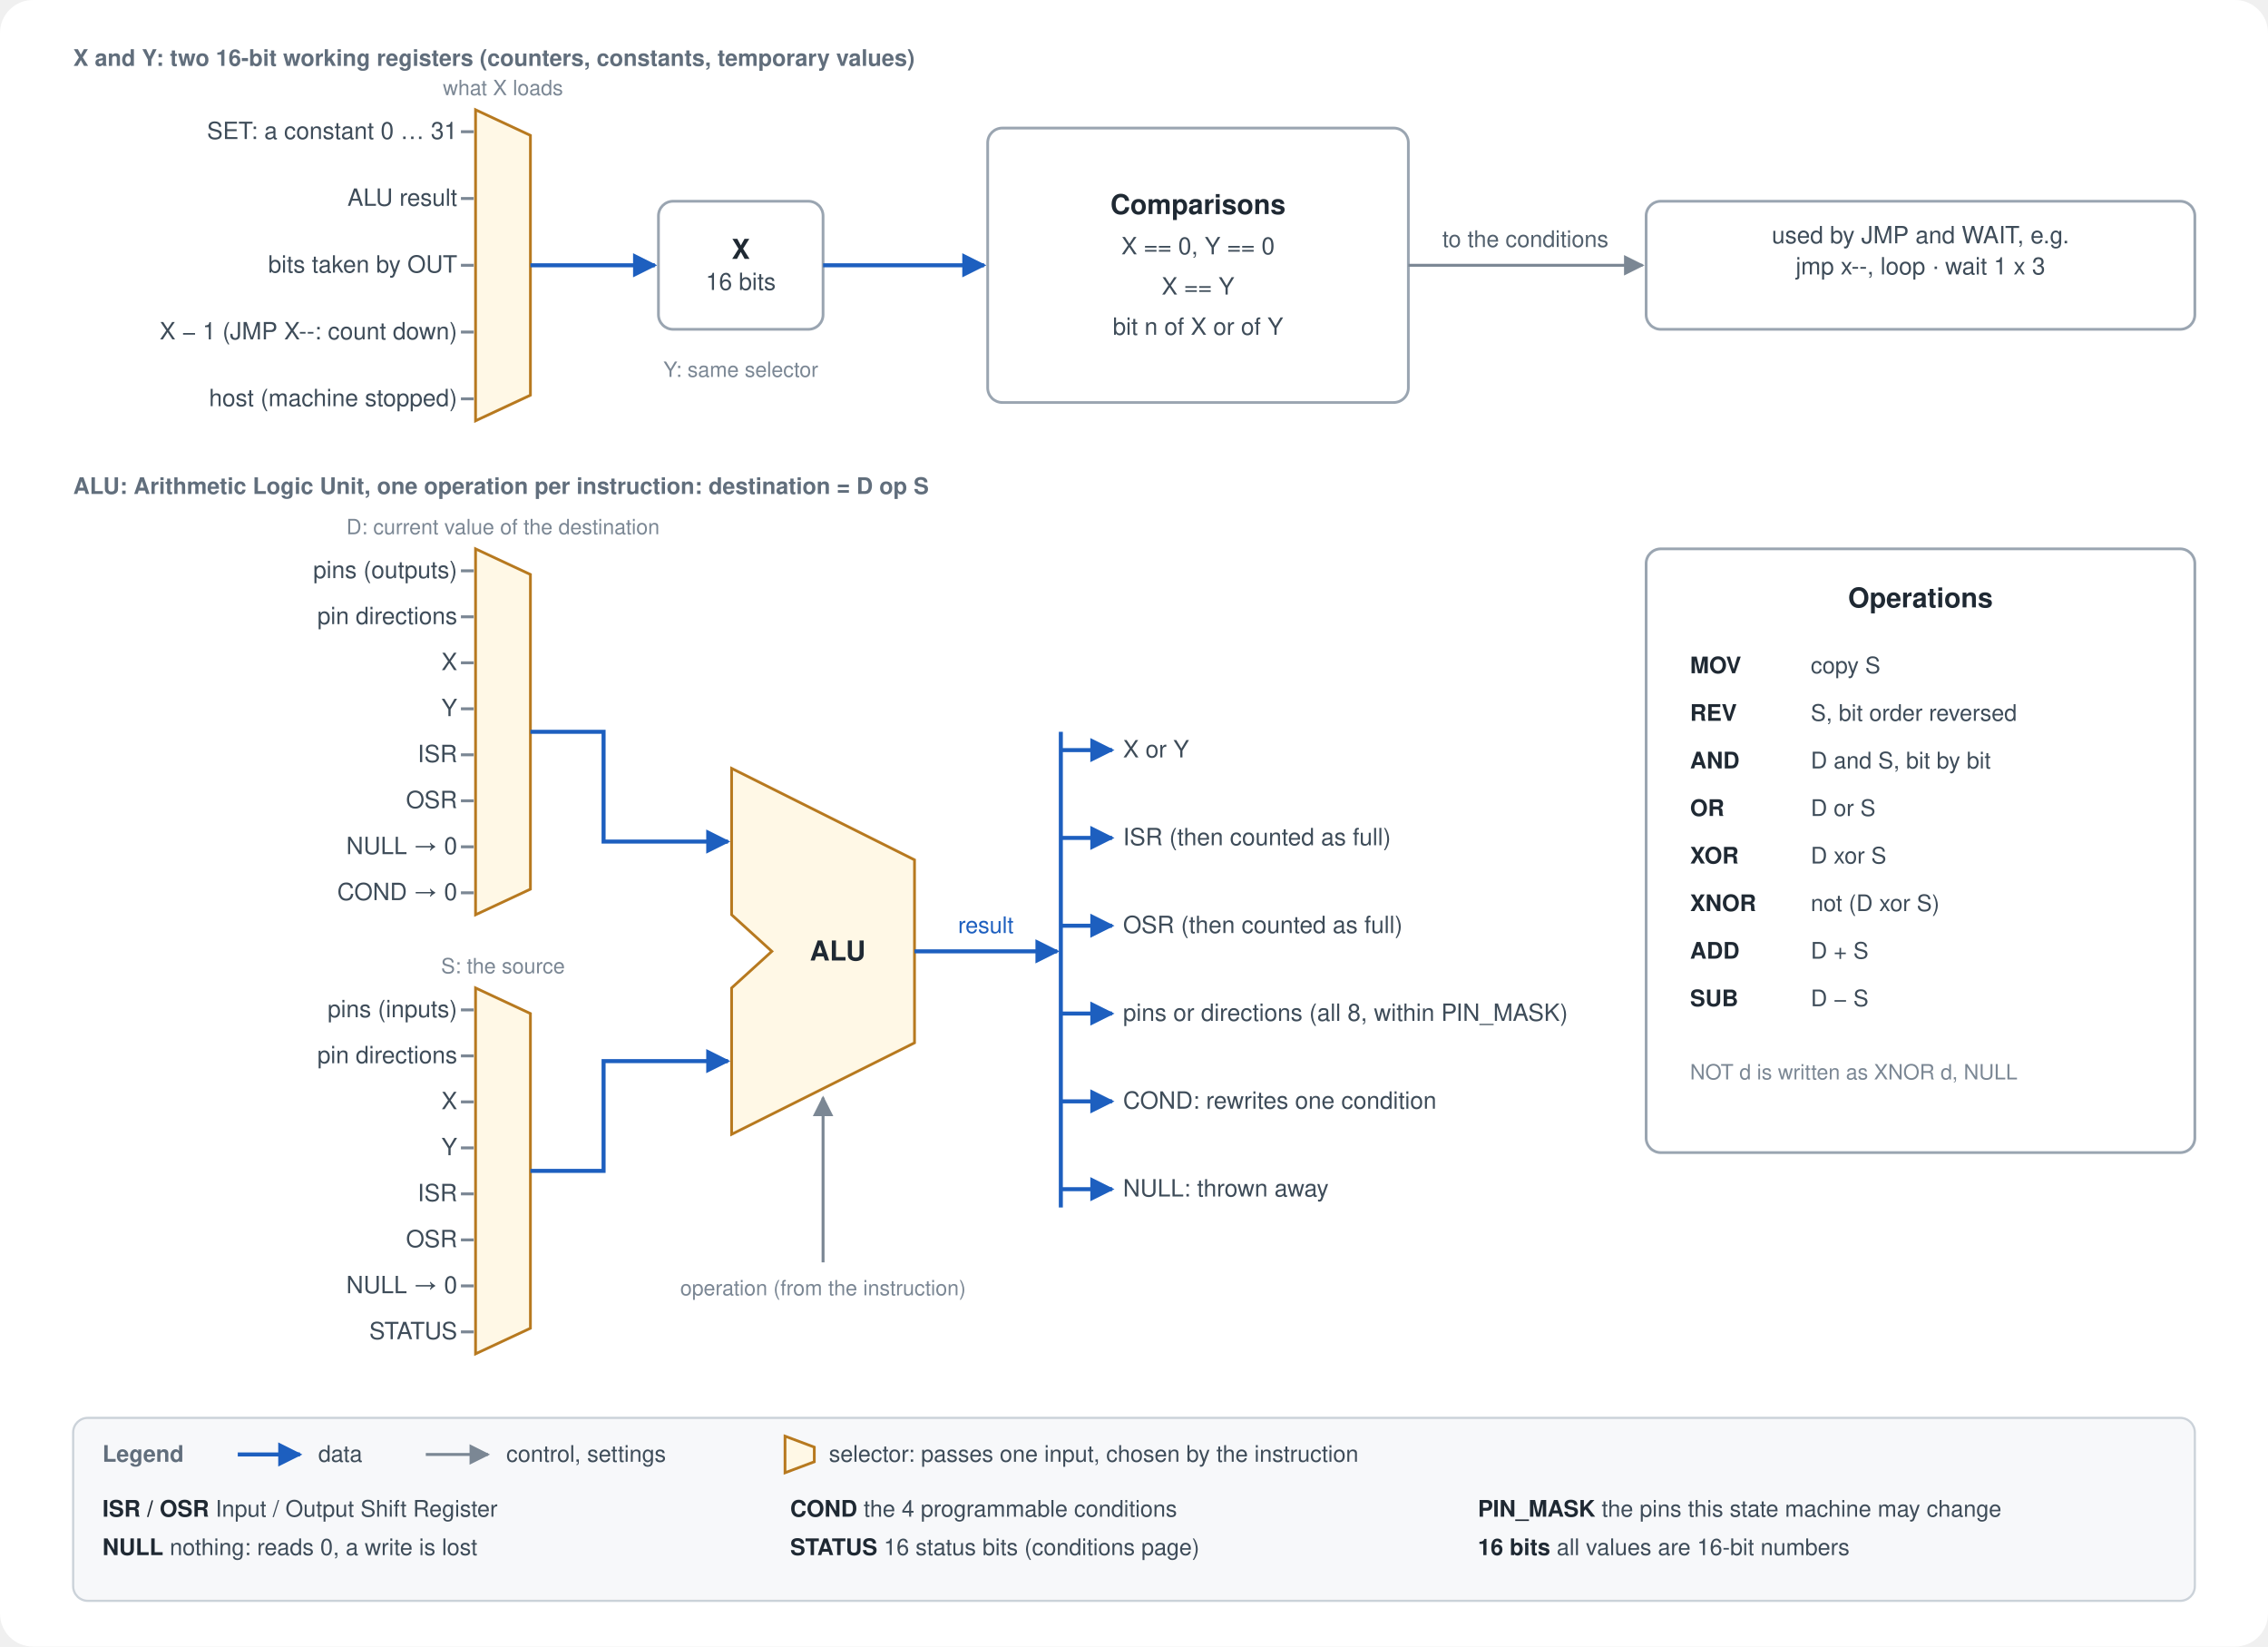
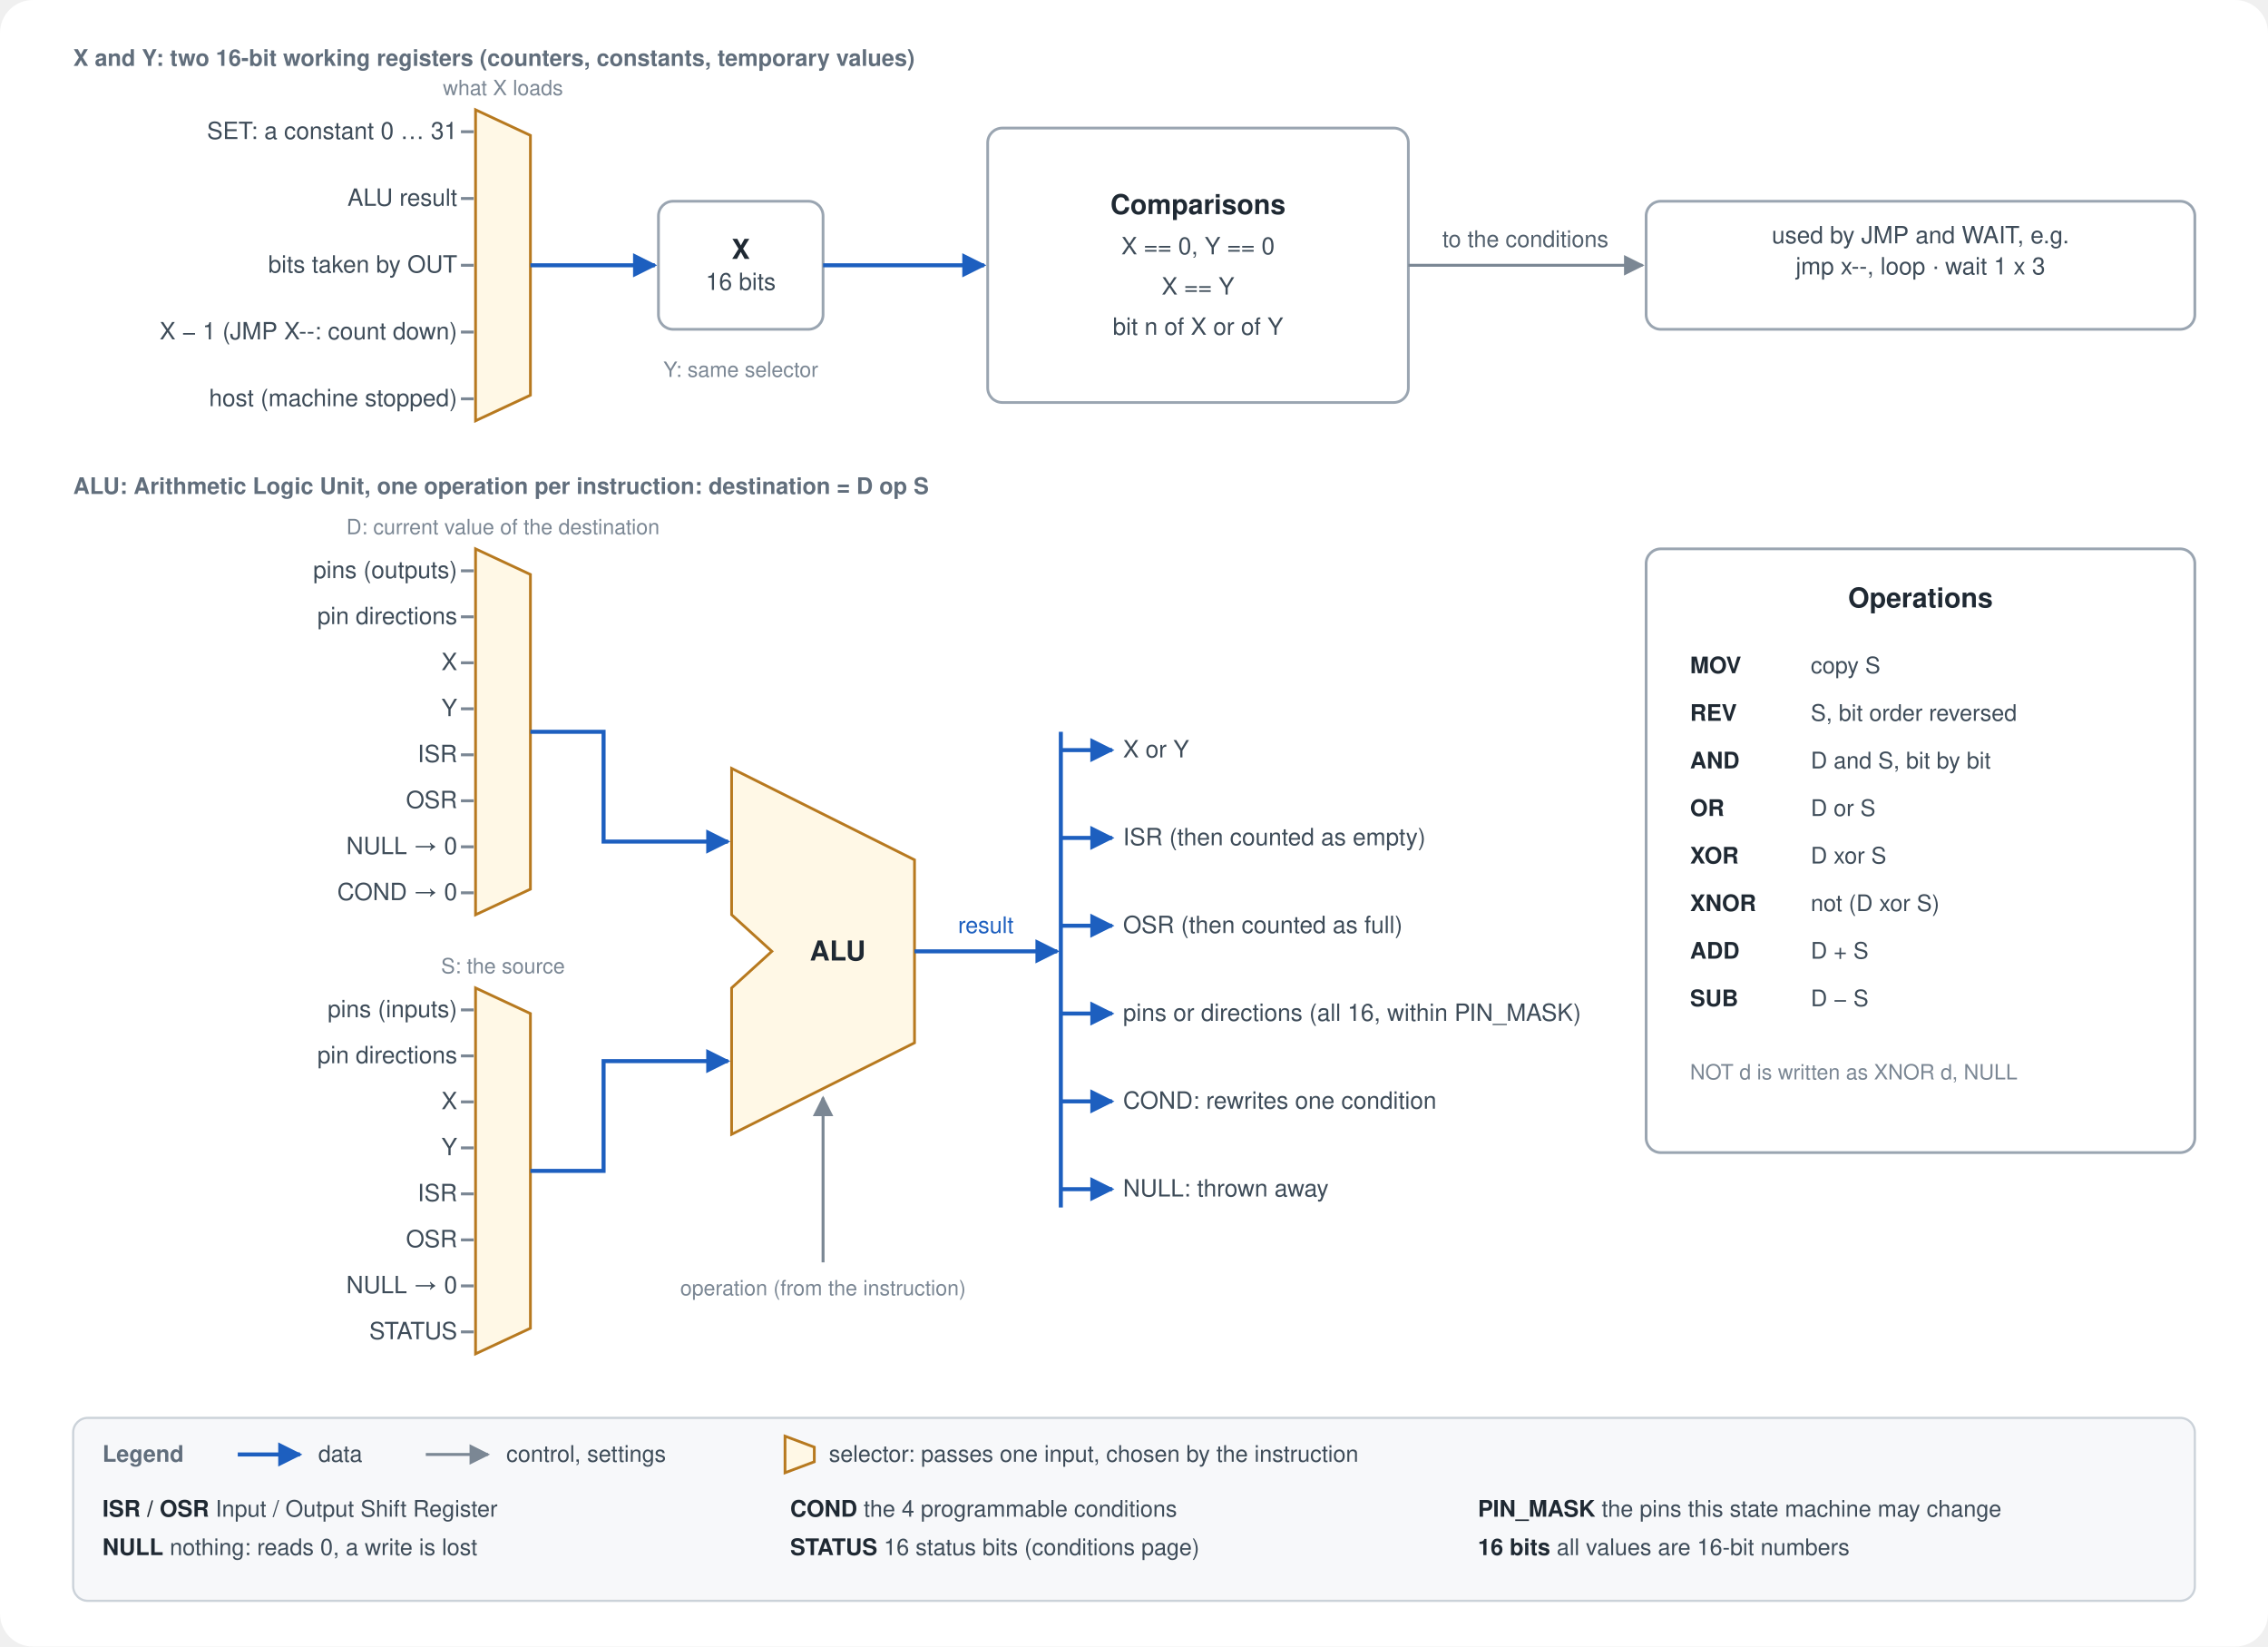
<svg xmlns="http://www.w3.org/2000/svg" viewBox="0 0 1240 900" width="1240" height="900" role="img" aria-labelledby="t d">
  <style>
.bg { fill: #ffffff; }
text { font-family: -apple-system, BlinkMacSystemFont, "Segoe UI", Helvetica, Arial, sans-serif; fill: #1f2933; }
.h { font-size: 15px; font-weight: 700; }
.d { font-size: 13px; fill: #3e4c59; }
.small { font-size: 11.5px; fill: #7b8794; }
.ld { font-size: 12.5px; fill: #1d5fbf; }
.lc { font-size: 12.5px; fill: #52606d; }
.term { font-size: 12.5px; font-weight: 700; fill: #1f2933; }
.def { font-size: 12.5px; fill: #3e4c59; }
.group { font-size: 12.5px; font-weight: 700; fill: #616e7c; }
.chiptitle { font-size: 17px; font-weight: 700; }
.smtitle { font-size: 15px; font-weight: 700; }
.b { fill: #ffffff; stroke: #9aa5b1; stroke-width: 1.5; }
.bar { fill: #f0f2f5; stroke: #9aa5b1; stroke-width: 1.5; }
.chip { fill: #f7f8fa; stroke: #323f4b; stroke-width: 2.5; }
.sm { fill: #ffffff; stroke: #616e7c; stroke-width: 1.8; }
.core { fill: #f7f8fa; stroke: #cbd2d9; stroke-width: 1.2; stroke-dasharray: 5 4; }
.q { fill: #e8f0fc; stroke: #1d5fbf; stroke-width: 1.5; }
.pau { fill: #eef7f0; stroke: #2f8a4c; stroke-width: 1.5; }
.sel { fill: #fff8e6; stroke: #b7791f; stroke-width: 1.5; }
.legend { fill: #f7f8fa; stroke: #cbd2d9; stroke-width: 1.2; }
.data { fill: none; stroke: #1d5fbf; stroke-width: 2.2; }
.ctl { fill: none; stroke: #7b8794; stroke-width: 1.6; }
.dash { fill: none; stroke: #1d5fbf; stroke-width: 1.8; stroke-dasharray: 6 5; }
.ah-data, .ah-dash { fill: #1d5fbf; }
.ah-ctl { fill: #7b8794; }
.cell { fill: #ffffff; stroke: #b7791f; stroke-width: 1.3; }
</style>
  <defs>
    <marker id="data" viewBox="0 0 10 10" refX="9" refY="5" markerWidth="6" markerHeight="6" orient="auto">
      <path d="M0,0 L10,5 L0,10 z" class="ah-data" />
    </marker>
    <marker id="datas" viewBox="0 0 10 10" refX="1" refY="5" markerWidth="6" markerHeight="6" orient="auto">
      <path d="M10,0 L0,5 L10,10 z" class="ah-data" />
    </marker>
    <marker id="ctl" viewBox="0 0 10 10" refX="9" refY="5" markerWidth="7" markerHeight="7" orient="auto">
      <path d="M0,0 L10,5 L0,10 z" class="ah-ctl" />
    </marker>
    <marker id="ctls" viewBox="0 0 10 10" refX="1" refY="5" markerWidth="7" markerHeight="7" orient="auto">
      <path d="M10,0 L0,5 L10,10 z" class="ah-ctl" />
    </marker>
    <marker id="dash" viewBox="0 0 10 10" refX="9" refY="5" markerWidth="6" markerHeight="6" orient="auto">
      <path d="M0,0 L10,5 L0,10 z" class="ah-dash" />
    </marker>
    <marker id="dashs" viewBox="0 0 10 10" refX="1" refY="5" markerWidth="6" markerHeight="6" orient="auto">
      <path d="M10,0 L0,5 L10,10 z" class="ah-dash" />
    </marker>
  </defs>
  <rect x="0" y="0" width="1240" height="900" rx="18" class="bg" />
  <text x="40" y="36" class="group" text-anchor="start">X and Y: two 16-bit working registers (counters, constants, temporary values)</text>
  <polygon points="260,60 290,74 290,216 260,230" class="sel" />
  <text x="275.0" y="52" class="small" text-anchor="middle">what X loads</text>
  <text x="250" y="76.0" class="d" text-anchor="end">SET: a constant 0 … 31</text>
  <polyline points="252,72.0 259,72.0" class="ctl" />
  <text x="250" y="112.5" class="d" text-anchor="end">ALU result</text>
  <polyline points="252,108.5 259,108.5" class="ctl" />
  <text x="250" y="149.0" class="d" text-anchor="end">bits taken by OUT</text>
  <polyline points="252,145.0 259,145.0" class="ctl" />
  <text x="250" y="185.5" class="d" text-anchor="end">X − 1 (JMP X--: count down)</text>
  <polyline points="252,181.5 259,181.5" class="ctl" />
  <text x="250" y="222.0" class="d" text-anchor="end">host (machine stopped)</text>
  <polyline points="252,218.0 259,218.0" class="ctl" />
  <polyline points="290,145.0 358,145.0" class="data" marker-end="url(#data)" />
  <rect x="360" y="110" width="90" height="70" rx="8" class="b" />
  <text x="405.0" y="141.5" class="h" text-anchor="middle">X</text>
  <text x="405.0" y="158.5" class="d" text-anchor="middle">16 bits</text>
  <text x="405" y="206" class="small" text-anchor="middle">Y: same selector</text>
  <polyline points="450,145 538,145" class="data" marker-end="url(#data)" />
  <rect x="540" y="70" width="230" height="150" rx="8" class="b" />
  <text x="655.0" y="117.0" class="h" text-anchor="middle">Comparisons</text>
  <text x="655.0" y="139.0" class="d" text-anchor="middle">X == 0,  Y == 0</text>
  <text x="655.0" y="161.0" class="d" text-anchor="middle">X == Y</text>
  <text x="655.0" y="183.0" class="d" text-anchor="middle">bit n of X or of Y</text>
  <polyline points="770,145 898,145" class="ctl" marker-end="url(#ctl)" />
  <text x="834" y="135" class="lc" text-anchor="middle">to the conditions</text>
  <rect x="900" y="110" width="300" height="70" rx="8" class="b" />
  <text x="1050.0" y="133.0" class="d" text-anchor="middle">used by JMP and WAIT, e.g.</text>
  <text x="1050.0" y="150.0" class="d" text-anchor="middle">jmp x--, loop   ·   wait 1 x 3</text>
  <text x="40" y="270" class="group" text-anchor="start">ALU: Arithmetic Logic Unit, one operation per instruction:  destination = D  op  S</text>
  <polygon points="260,300 290,314 290,486 260,500" class="sel" />
  <text x="275.0" y="292" class="small" text-anchor="middle">D: current value of the destination</text>
  <text x="250" y="316.0" class="d" text-anchor="end">pins (outputs)</text>
  <polyline points="252,312.0 259,312.0" class="ctl" />
  <text x="250" y="341.143" class="d" text-anchor="end">pin directions</text>
  <polyline points="252,337.143 259,337.143" class="ctl" />
  <text x="250" y="366.286" class="d" text-anchor="end">X</text>
  <polyline points="252,362.286 259,362.286" class="ctl" />
  <text x="250" y="391.429" class="d" text-anchor="end">Y</text>
  <polyline points="252,387.429 259,387.429" class="ctl" />
  <text x="250" y="416.571" class="d" text-anchor="end">ISR</text>
  <polyline points="252,412.571 259,412.571" class="ctl" />
  <text x="250" y="441.714" class="d" text-anchor="end">OSR</text>
  <polyline points="252,437.714 259,437.714" class="ctl" />
  <text x="250" y="466.857" class="d" text-anchor="end">NULL → 0</text>
  <polyline points="252,462.857 259,462.857" class="ctl" />
  <text x="250" y="492.0" class="d" text-anchor="end">COND → 0</text>
  <polyline points="252,488.0 259,488.0" class="ctl" />
  <polyline points="290,400.0 330,400.0 330,460 398,460" class="data" marker-end="url(#data)" />
  <polygon points="260,540 290,554 290,726 260,740" class="sel" />
  <text x="275.0" y="532" class="small" text-anchor="middle">S: the source</text>
  <text x="250" y="556.0" class="d" text-anchor="end">pins (inputs)</text>
  <polyline points="252,552.0 259,552.0" class="ctl" />
  <text x="250" y="581.143" class="d" text-anchor="end">pin directions</text>
  <polyline points="252,577.143 259,577.143" class="ctl" />
  <text x="250" y="606.286" class="d" text-anchor="end">X</text>
  <polyline points="252,602.286 259,602.286" class="ctl" />
  <text x="250" y="631.429" class="d" text-anchor="end">Y</text>
  <polyline points="252,627.429 259,627.429" class="ctl" />
  <text x="250" y="656.571" class="d" text-anchor="end">ISR</text>
  <polyline points="252,652.571 259,652.571" class="ctl" />
  <text x="250" y="681.714" class="d" text-anchor="end">OSR</text>
  <polyline points="252,677.714 259,677.714" class="ctl" />
  <text x="250" y="706.857" class="d" text-anchor="end">NULL → 0</text>
  <polyline points="252,702.857 259,702.857" class="ctl" />
  <text x="250" y="732.0" class="d" text-anchor="end">STATUS</text>
  <polyline points="252,728.0 259,728.0" class="ctl" />
  <polyline points="290,640.0 330,640.0 330,580 398,580" class="data" marker-end="url(#data)" />
  <polygon points="400,420 500,470 500,570 400,620 400,540 422,520 400,500" class="sel" />
  <text x="458" y="525" class="h" text-anchor="middle">ALU</text>
  <polyline points="450,690 450,600" class="ctl" marker-end="url(#ctl)" />
  <text x="450" y="708" class="small" text-anchor="middle">operation (from the instruction)</text>
  <polyline points="500,520 578,520" class="data" marker-end="url(#data)" />
  <text x="539" y="510" class="ld" text-anchor="middle">result</text>
  <line x1="580" y1="400" x2="580" y2="660" class="data" />
  <polyline points="580,410 608,410" class="data" marker-end="url(#data)" />
  <text x="614" y="414" class="d" text-anchor="start">X or Y</text>
  <polyline points="580,458 608,458" class="data" marker-end="url(#data)" />
-   <text x="614" y="462" class="d" text-anchor="start">ISR (then counted as full)</text>
+   <text x="614" y="462" class="d" text-anchor="start">ISR (then counted as empty)</text>
  <polyline points="580,506 608,506" class="data" marker-end="url(#data)" />
  <text x="614" y="510" class="d" text-anchor="start">OSR (then counted as full)</text>
  <polyline points="580,554 608,554" class="data" marker-end="url(#data)" />
-   <text x="614" y="558" class="d" text-anchor="start">pins or directions (all 8, within PIN_MASK)</text>
+   <text x="614" y="558" class="d" text-anchor="start">pins or directions (all 16, within PIN_MASK)</text>
  <polyline points="580,602 608,602" class="data" marker-end="url(#data)" />
  <text x="614" y="606" class="d" text-anchor="start">COND: rewrites one condition</text>
  <polyline points="580,650 608,650" class="data" marker-end="url(#data)" />
  <text x="614" y="654" class="d" text-anchor="start">NULL: thrown away</text>
  <rect x="900" y="300" width="300" height="330" rx="8" class="b" />
  <text x="1050" y="332" class="h" text-anchor="middle">Operations</text>
  <text x="0" y="368" class="def" text-anchor="start" />
  <text x="924" y="368" class="term" text-anchor="start">MOV</text>
  <text x="990" y="368" class="def" text-anchor="start">copy S</text>
  <text x="0" y="394" class="def" text-anchor="start" />
  <text x="924" y="394" class="term" text-anchor="start">REV</text>
  <text x="990" y="394" class="def" text-anchor="start">S, bit order reversed</text>
  <text x="0" y="420" class="def" text-anchor="start" />
  <text x="924" y="420" class="term" text-anchor="start">AND</text>
  <text x="990" y="420" class="def" text-anchor="start">D and S, bit by bit</text>
  <text x="0" y="446" class="def" text-anchor="start" />
  <text x="924" y="446" class="term" text-anchor="start">OR</text>
  <text x="990" y="446" class="def" text-anchor="start">D or S</text>
  <text x="0" y="472" class="def" text-anchor="start" />
  <text x="924" y="472" class="term" text-anchor="start">XOR</text>
  <text x="990" y="472" class="def" text-anchor="start">D xor S</text>
  <text x="0" y="498" class="def" text-anchor="start" />
  <text x="924" y="498" class="term" text-anchor="start">XNOR</text>
  <text x="990" y="498" class="def" text-anchor="start">not (D xor S)</text>
  <text x="0" y="524" class="def" text-anchor="start" />
  <text x="924" y="524" class="term" text-anchor="start">ADD</text>
  <text x="990" y="524" class="def" text-anchor="start">D + S</text>
  <text x="0" y="550" class="def" text-anchor="start" />
  <text x="924" y="550" class="term" text-anchor="start">SUB</text>
  <text x="990" y="550" class="def" text-anchor="start">D − S</text>
  <text x="924" y="590" class="small" text-anchor="start">NOT d is written as XNOR d, NULL</text>
  <rect x="40" y="775" width="1160" height="100" rx="8" class="legend" />
  <text x="56" y="799" class="group" text-anchor="start">Legend</text>
  <polyline points="130,795 164,795" class="data" marker-end="url(#data)" />
  <text x="174" y="799" class="def" text-anchor="start">data</text>
  <polyline points="232.8,795 266.8,795" class="ctl" marker-end="url(#ctl)" />
  <text x="276.8" y="799" class="def" text-anchor="start">control, settings</text>
  <polygon points="429.2,785 445.2,791 445.2,799 429.2,805" class="sel" />
  <text x="453.2" y="799" class="def" text-anchor="start">selector: passes one input, chosen by the instruction</text>
  <text x="56.0" y="829" class="def">
    <tspan class="term">ISR / OSR</tspan>  Input / Output Shift Register</text>
  <text x="56.0" y="850" class="def">
    <tspan class="term">NULL</tspan>  nothing: reads 0, a write is lost</text>
  <text x="432.0" y="829" class="def">
    <tspan class="term">COND</tspan>  the 4 programmable conditions</text>
  <text x="432.0" y="850" class="def">
    <tspan class="term">STATUS</tspan>  16 status bits (conditions page)</text>
  <text x="808.0" y="829" class="def">
    <tspan class="term">PIN_MASK</tspan>  the pins this state machine may change</text>
  <text x="808.0" y="850" class="def">
    <tspan class="term">16 bits</tspan>  all values are 16-bit numbers</text>
</svg>
